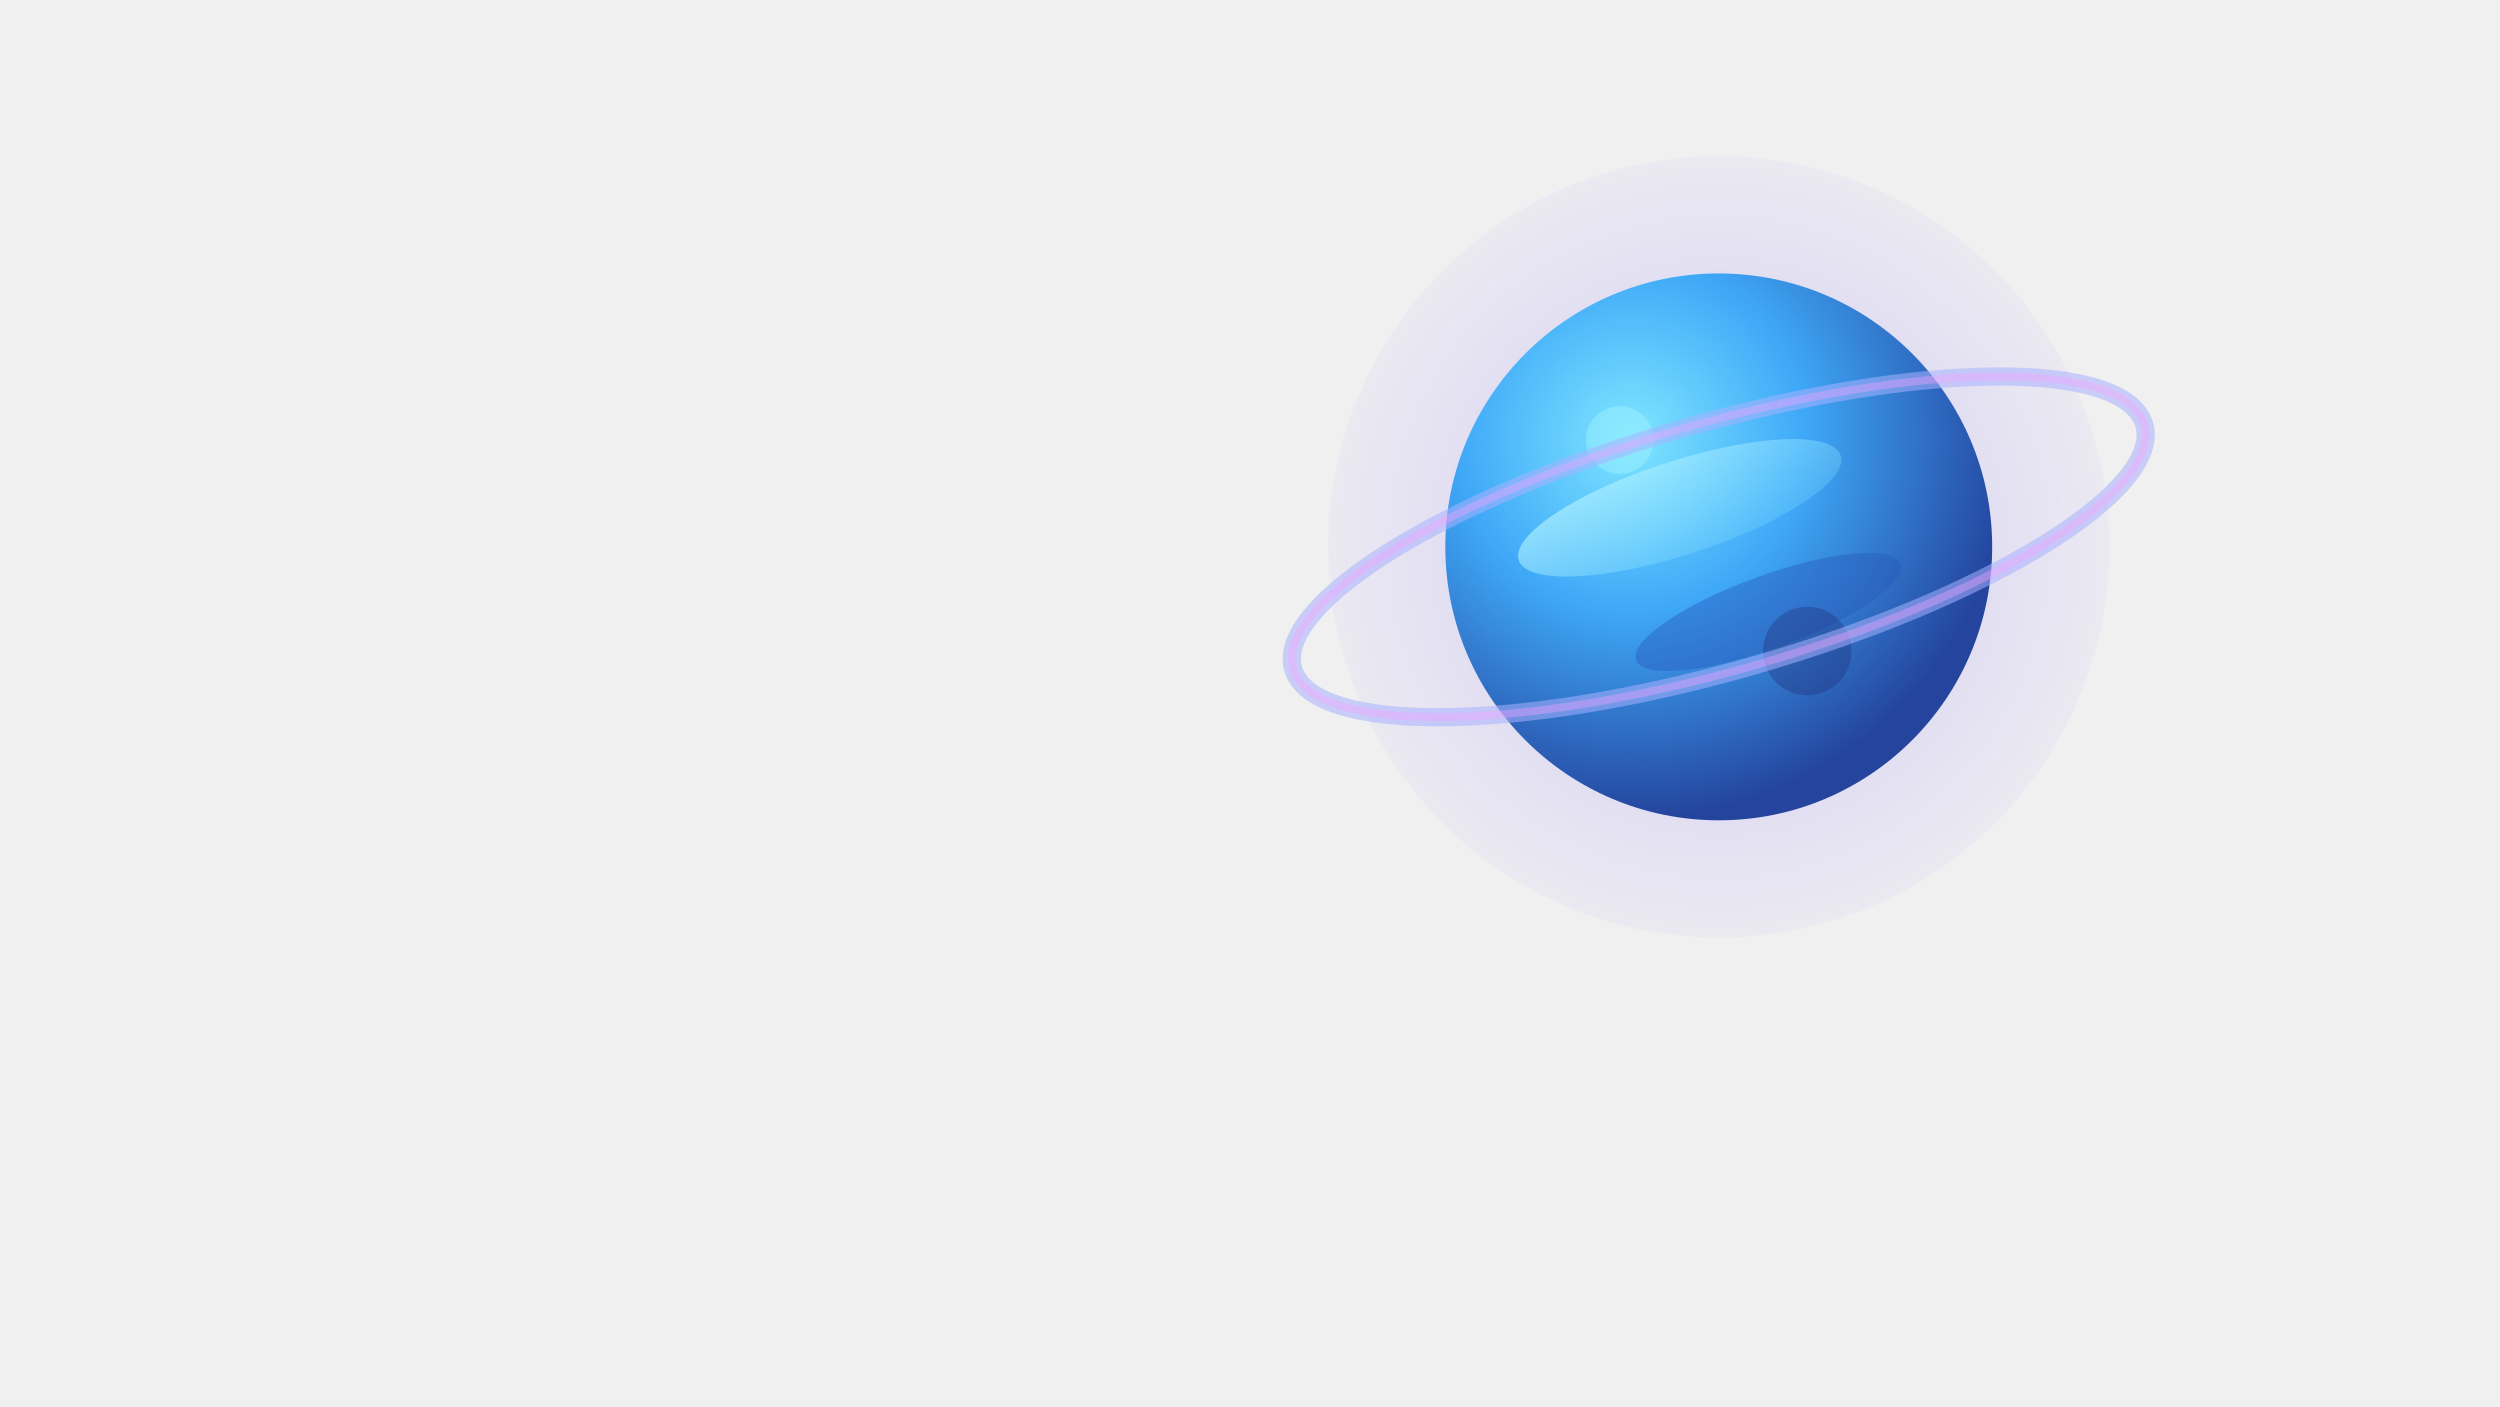
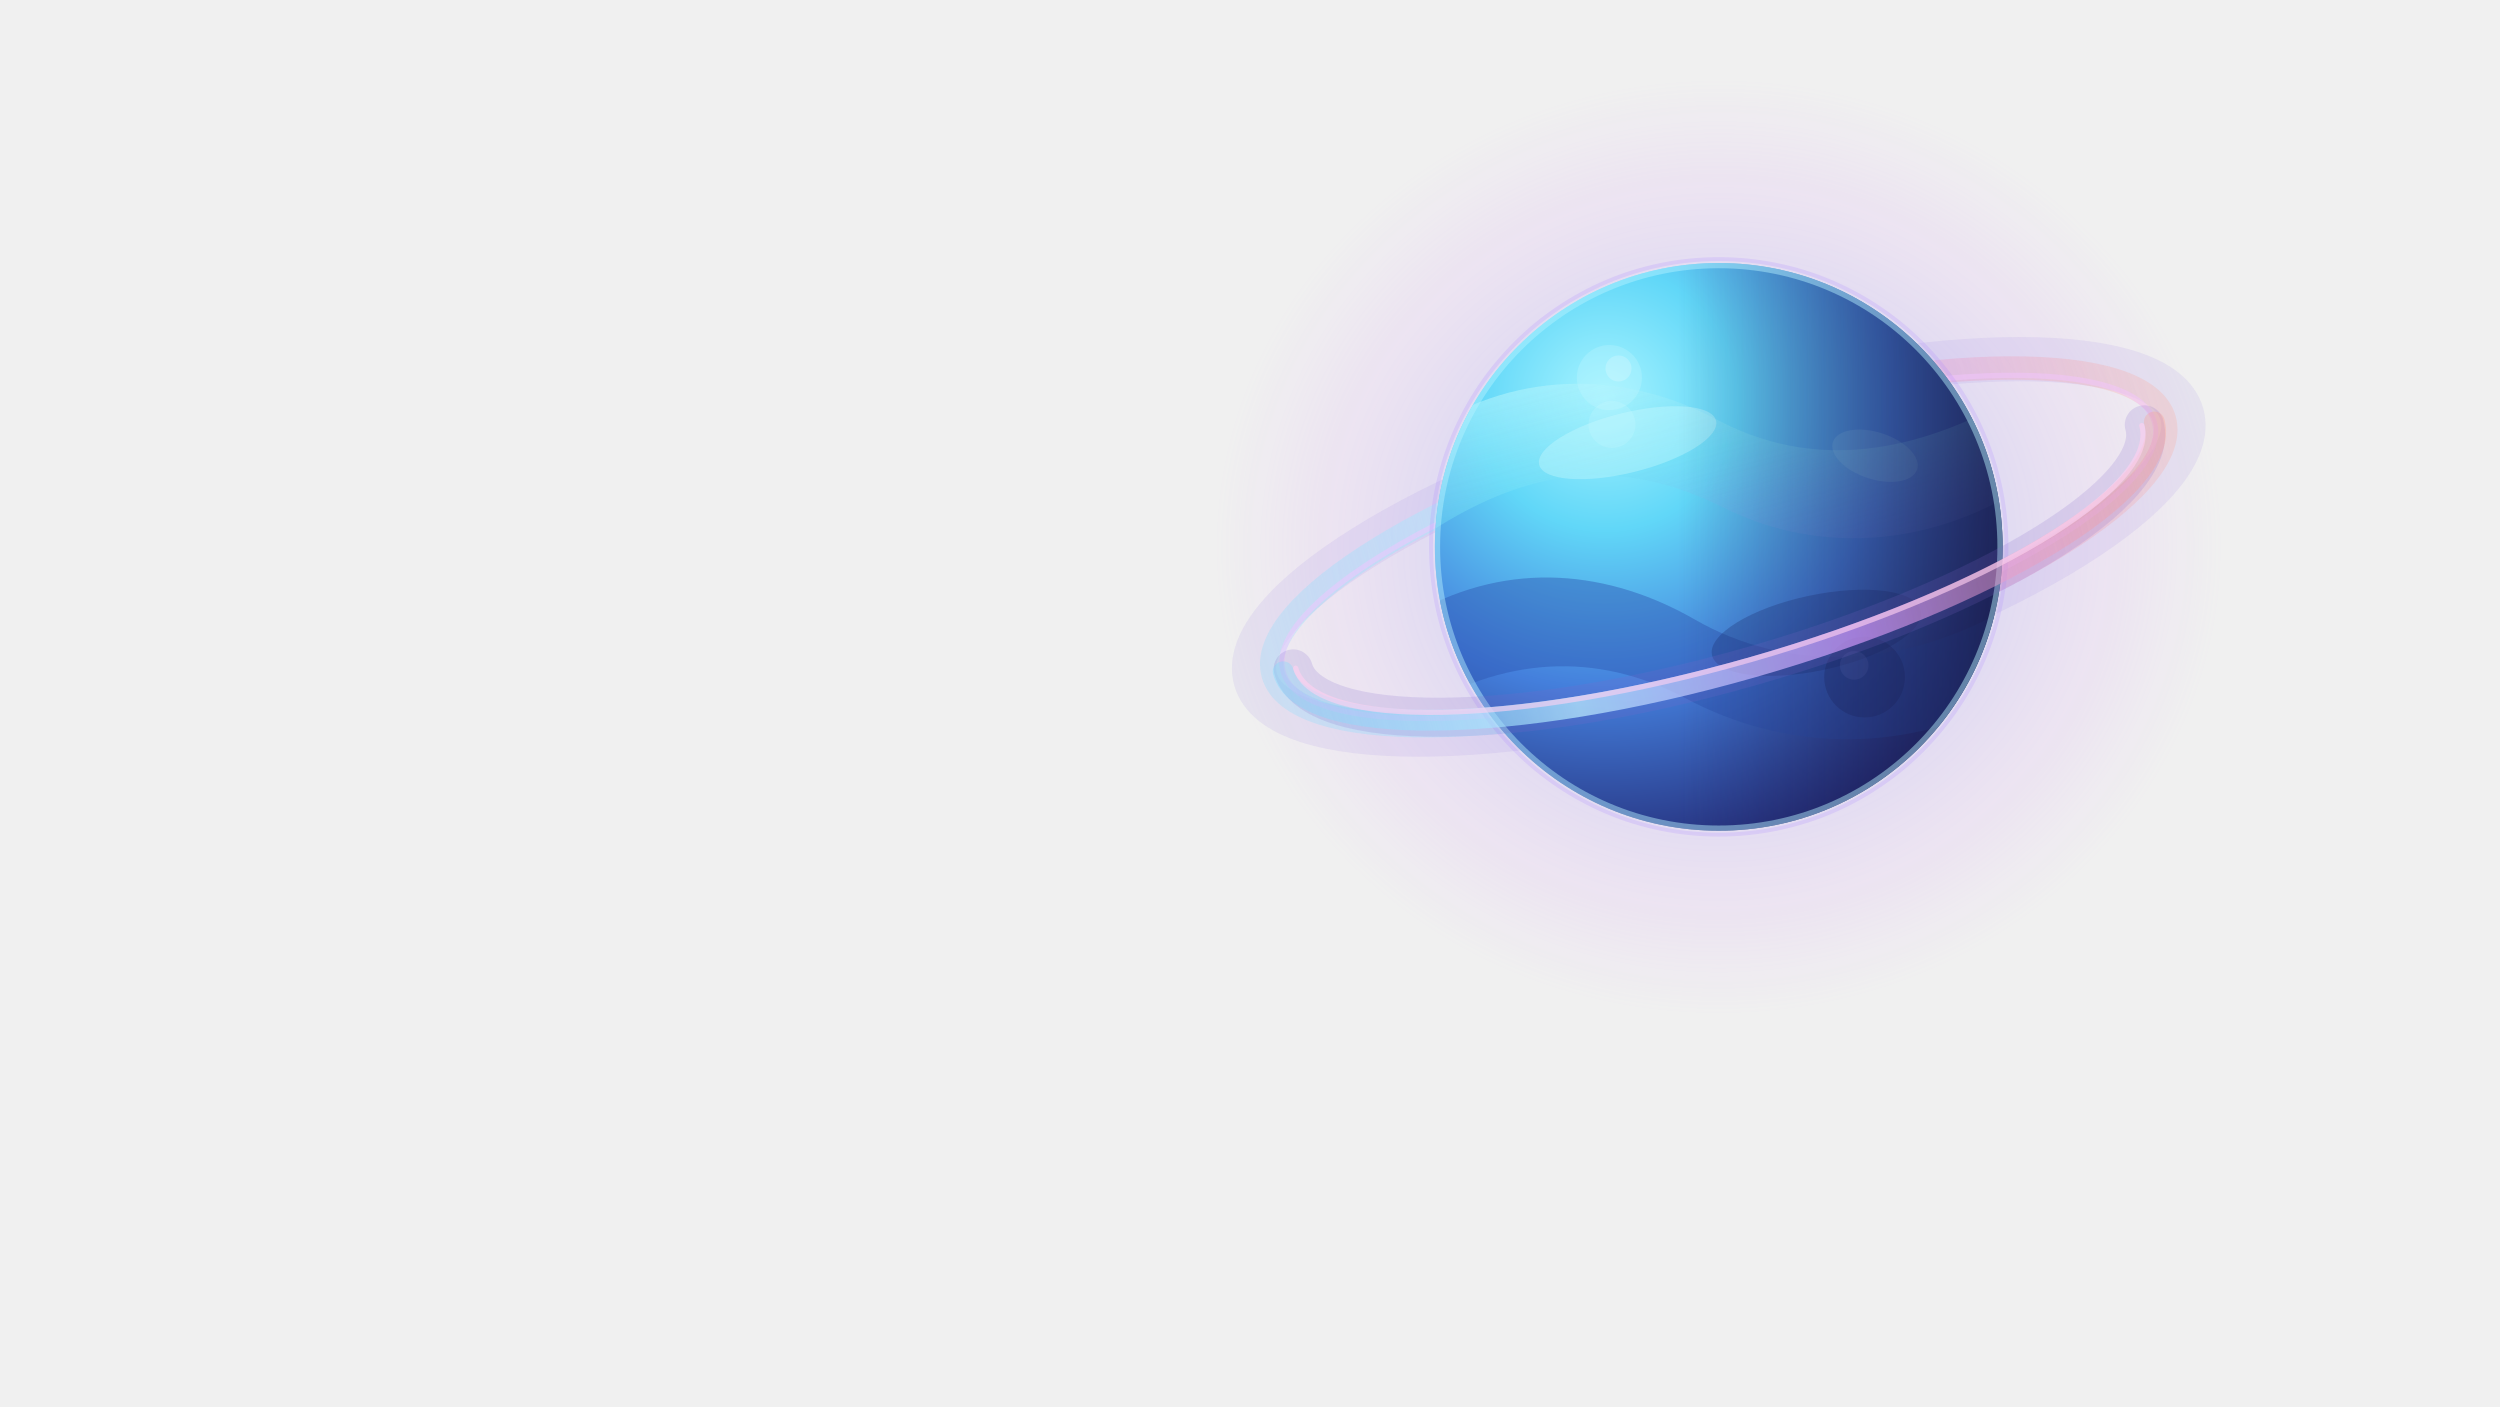
<svg xmlns="http://www.w3.org/2000/svg" viewBox="0 0 1920 1080" preserveAspectRatio="xMidYMid slice">
  <defs>
-     <radialGradient id="planetBody" cx="34%" cy="30%" r="70%">
-       <stop offset="0%" stop-color="#7fe6ff" />
-       <stop offset="45%" stop-color="#3fa9f8" />
-       <stop offset="100%" stop-color="#24449e" />
+     <radialGradient id="planetGlow" cx="50%" cy="50%" r="50%">
+       <stop offset="0%" stop-color="#8fe8ff" stop-opacity="0.28" />
+       <stop offset="48%" stop-color="#887bff" stop-opacity="0.2" />
+       <stop offset="78%" stop-color="#ca78ff" stop-opacity="0.1" />
+       <stop offset="100%" stop-color="#ca78ff" stop-opacity="0" />
    </radialGradient>
-     <linearGradient id="planetBand" x1="0" y1="0" x2="1" y2="1">
-       <stop offset="0%" stop-color="#b9f5ff" stop-opacity="0.95" />
-       <stop offset="100%" stop-color="#6cd3ff" stop-opacity="0.3" />
+     <radialGradient id="planetBody" cx="30%" cy="24%" r="82%">
+       <stop offset="0%" stop-color="#a7f4ff" />
+       <stop offset="28%" stop-color="#61d7f8" />
+       <stop offset="62%" stop-color="#447fdc" />
+       <stop offset="100%" stop-color="#242c78" />
+     </radialGradient>
+     <linearGradient id="oceanBand" x1="0" y1="0" x2="1" y2="1">
+       <stop offset="0%" stop-color="#c7fbff" stop-opacity="0.84" />
+       <stop offset="46%" stop-color="#73dff5" stop-opacity="0.58" />
+       <stop offset="100%" stop-color="#7c7ce8" stop-opacity="0.18" />
    </linearGradient>
-     <radialGradient id="planetGlow" cx="50%" cy="50%" r="60%">
-       <stop offset="0%" stop-color="#9f8eff" stop-opacity="0.4" />
-       <stop offset="100%" stop-color="#9f8eff" stop-opacity="0" />
-     </radialGradient>
+     <linearGradient id="nightLimb" x1="0" y1="0" x2="1" y2="0">
+       <stop offset="42%" stop-color="#20245f" stop-opacity="0" />
+       <stop offset="100%" stop-color="#171943" stop-opacity="0.78" />
+     </linearGradient>
+     <linearGradient id="ringLight" x1="0" y1="0" x2="1" y2="0">
+       <stop offset="0%" stop-color="#74dcff" stop-opacity="0.34" />
+       <stop offset="30%" stop-color="#bceeff" stop-opacity="0.78" />
+       <stop offset="62%" stop-color="#d99cff" stop-opacity="0.72" />
+       <stop offset="100%" stop-color="#ff9b86" stop-opacity="0.32" />
+     </linearGradient>
+     <clipPath id="planetDisc">
+       <circle cx="1320" cy="420" r="218" />
+     </clipPath>
  </defs>
-   <circle cx="1320" cy="420" r="300" fill="url(#planetGlow)" />
-   <circle cx="1320" cy="420" r="210" fill="url(#planetBody)" />
-   <ellipse cx="1290" cy="390" rx="130" ry="36" transform="rotate(-18 1290 390)" fill="url(#planetBand)" opacity="0.8" />
-   <ellipse cx="1358" cy="470" rx="108" ry="28" transform="rotate(-20 1358 470)" fill="#2658bc" opacity="0.42" />
-   <circle cx="1244" cy="338" r="26" fill="#9ff2ff" opacity="0.45" />
-   <circle cx="1388" cy="500" r="34" fill="#1f2c76" opacity="0.35" />
-   <ellipse cx="1320" cy="420" rx="340" ry="95" transform="rotate(-16 1320 420)" fill="none" stroke="#a7b0ff" stroke-opacity="0.55" stroke-width="14" />
-   <ellipse cx="1320" cy="420" rx="340" ry="95" transform="rotate(-16 1320 420)" fill="none" stroke="#f8a2ff" stroke-opacity="0.38" stroke-width="6" />
+   <ellipse cx="1320" cy="420" rx="390" ry="360" fill="url(#planetGlow)" />
+   <g transform="rotate(-16 1320 420)" fill="none">
+     <ellipse cx="1320" cy="420" rx="370" ry="106" stroke="#8d75dc" stroke-width="34" opacity="0.12" />
+     <ellipse cx="1320" cy="420" rx="356" ry="100" stroke="url(#ringLight)" stroke-width="18" opacity="0.66" />
+     <ellipse cx="1320" cy="420" rx="348" ry="94" stroke="#f3c4ff" stroke-width="4" opacity="0.48" />
+   </g>
+   <circle cx="1320" cy="420" r="218" fill="url(#planetBody)" />
+   <g clip-path="url(#planetDisc)">
+     <path d="M1092 332 C1170 280 1254 288 1318 322 C1380 355 1452 356 1538 310 L1548 378 C1470 424 1388 422 1324 390 C1244 350 1172 358 1090 414 Z" fill="url(#oceanBand)" opacity="0.72" />
+     <path d="M1088 470 C1160 430 1236 438 1302 476 C1370 515 1458 516 1544 466 L1552 532 C1466 580 1372 578 1294 536 C1226 500 1154 504 1084 548 Z" fill="#2b52ad" opacity="0.42" />
+     <ellipse cx="1250" cy="340" rx="70" ry="23" transform="rotate(-14 1250 340)" fill="#d1fbff" opacity="0.34" />
+     <ellipse cx="1395" cy="486" rx="82" ry="29" transform="rotate(-12 1395 486)" fill="#172867" opacity="0.28" />
+     <ellipse cx="1440" cy="350" rx="34" ry="18" transform="rotate(18 1440 350)" fill="#9bdff7" opacity="0.22" />
+     <circle cx="1236" cy="290" r="25" fill="#c5f8ff" opacity="0.28" />
+     <circle cx="1243" cy="283" r="10" fill="#ffffff" opacity="0.2" />
+     <circle cx="1432" cy="520" r="31" fill="#18205d" opacity="0.3" />
+     <circle cx="1424" cy="511" r="11" fill="#7a85db" opacity="0.2" />
+     <rect x="1100" y="196" width="450" height="450" fill="url(#nightLimb)" />
+   </g>
+   <circle cx="1320" cy="420" r="216" fill="none" stroke="#b6f3ff" stroke-width="4" opacity="0.46" />
+   <circle cx="1320" cy="420" r="221" fill="none" stroke="#a983ff" stroke-width="3" opacity="0.2" />
+   <g transform="rotate(-16 1320 420)" fill="none" stroke-linecap="round">
+     <path d="M980 420 A340 95 0 0 0 1660 420" stroke="#7e65ca" stroke-width="30" opacity="0.18" />
+     <path d="M972 420 A348 96 0 0 0 1668 420" stroke="url(#ringLight)" stroke-width="16" opacity="0.9" />
+     <path d="M982 420 A338 90 0 0 0 1658 420" stroke="#ffd0f0" stroke-width="4" opacity="0.62" />
+   </g>
+   <circle cx="1238" cy="326" r="18" fill="#d4fbff" opacity="0.18" />
</svg>
